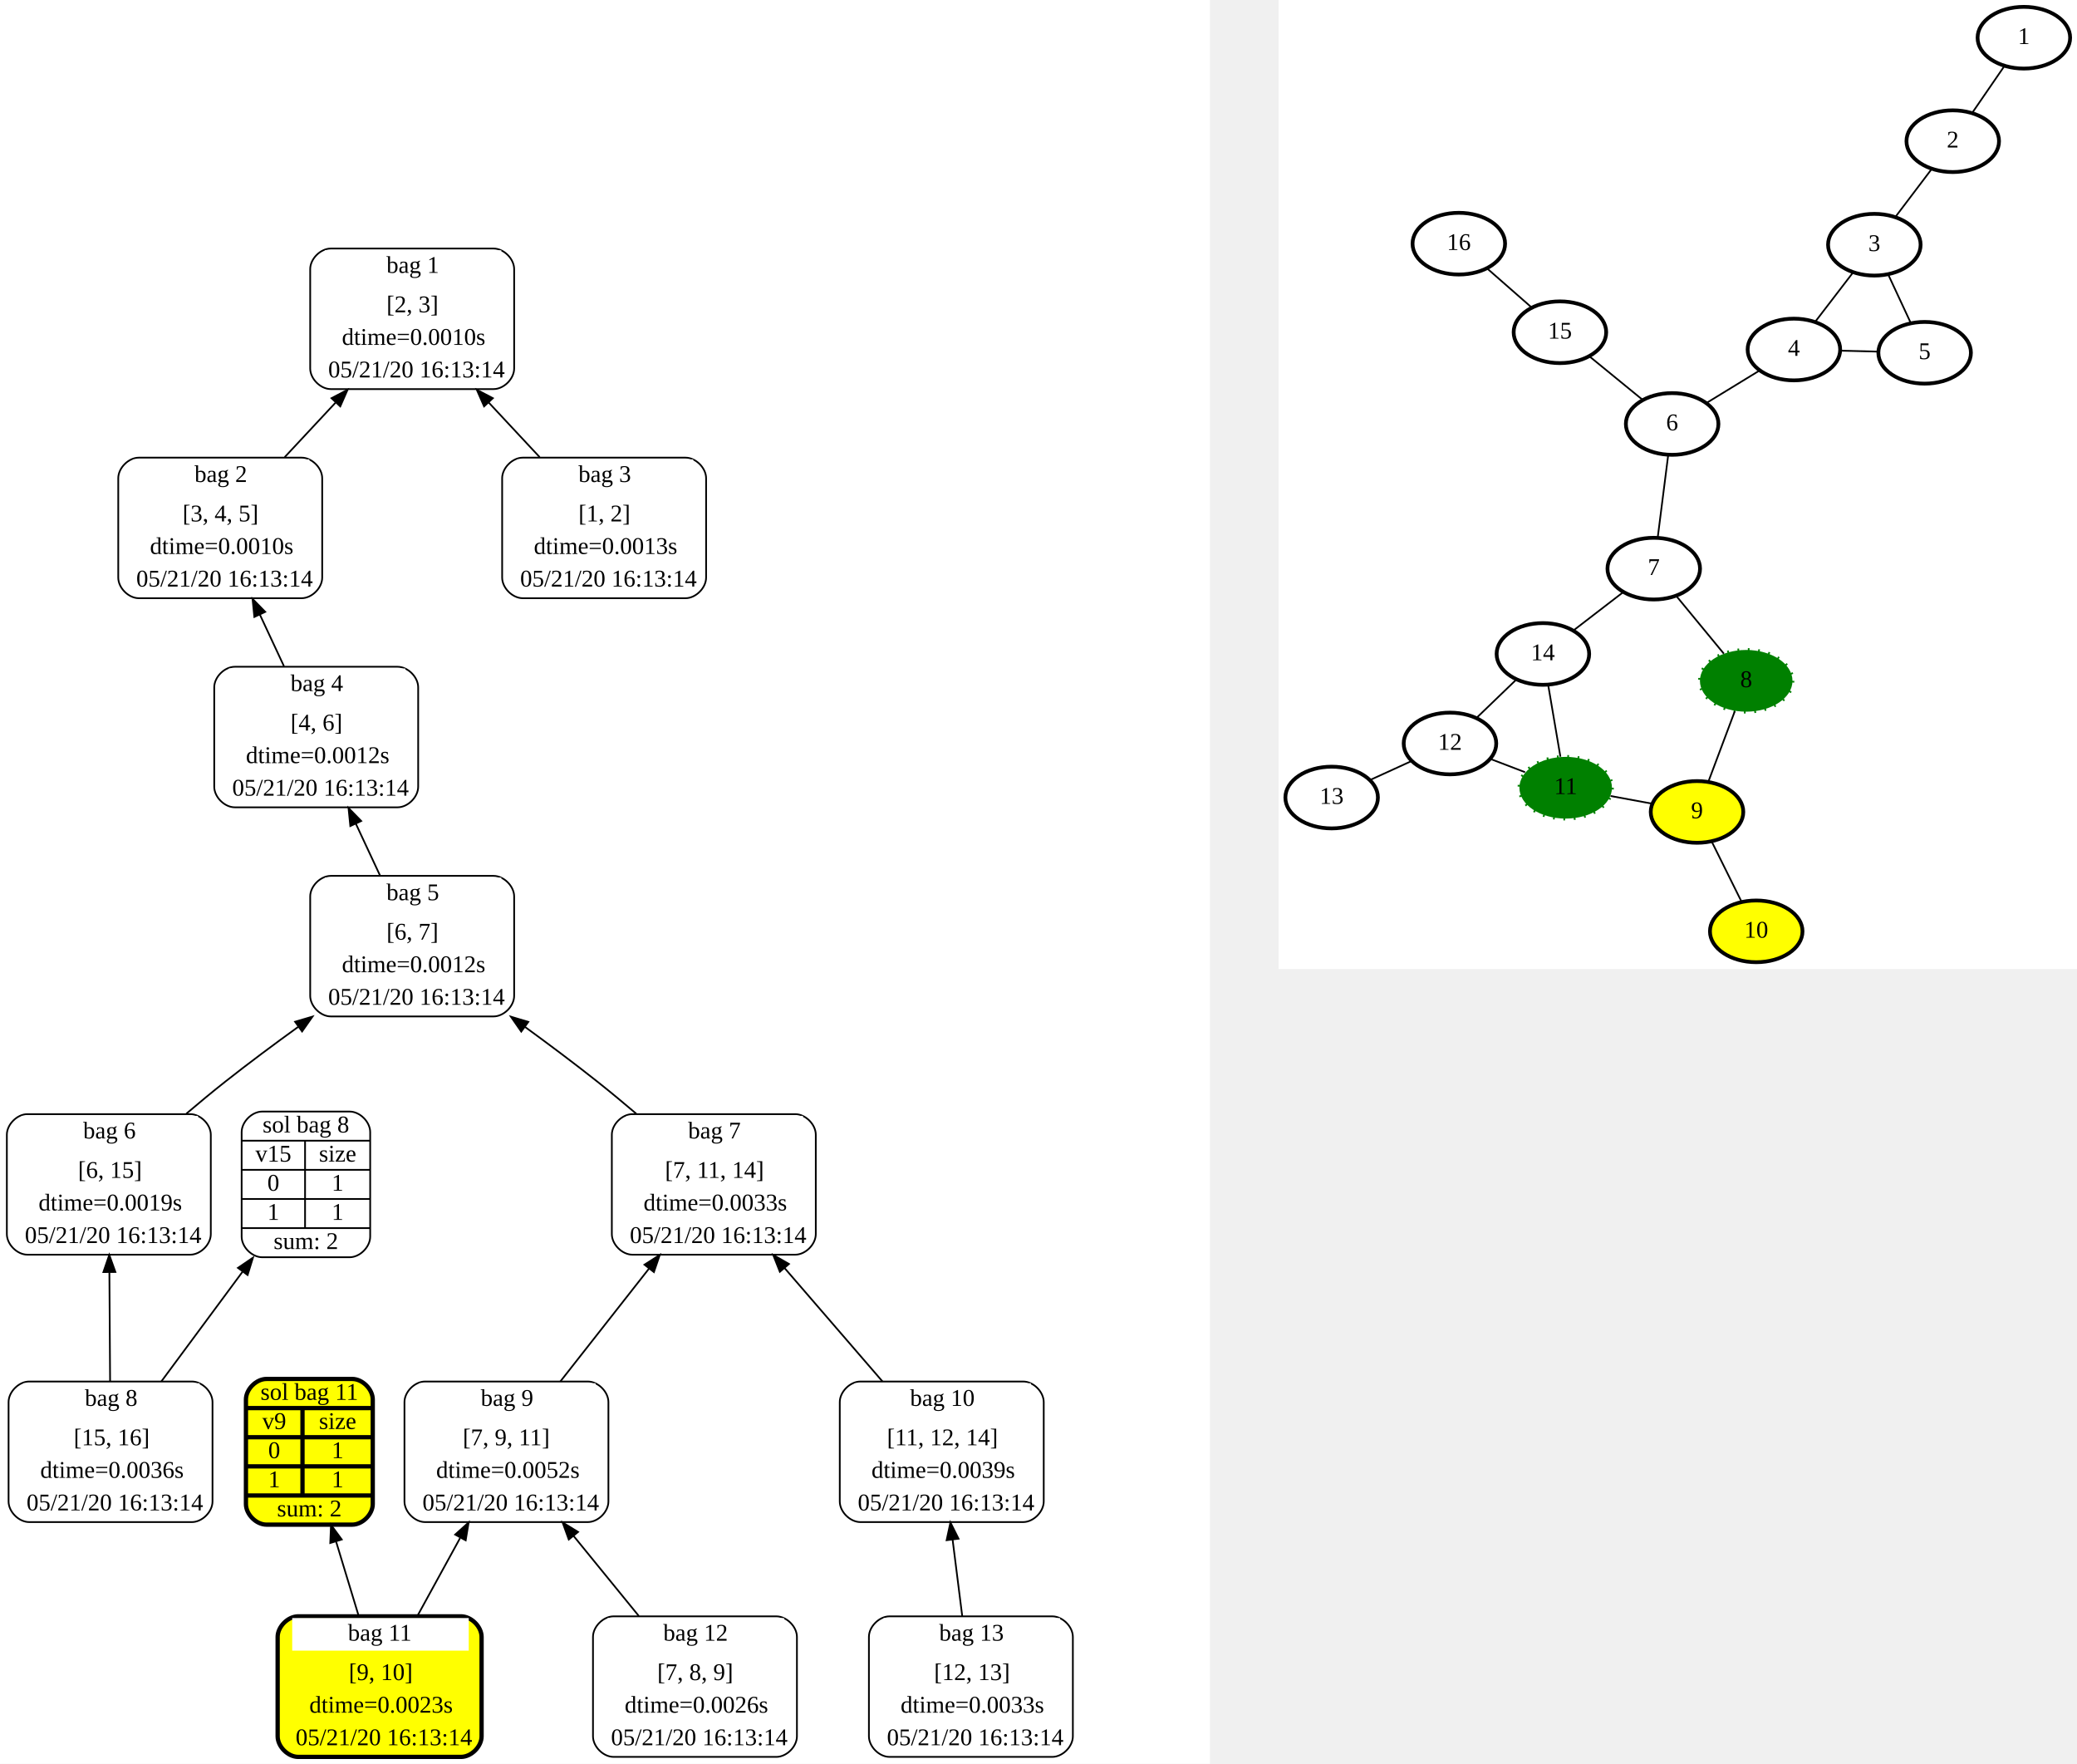
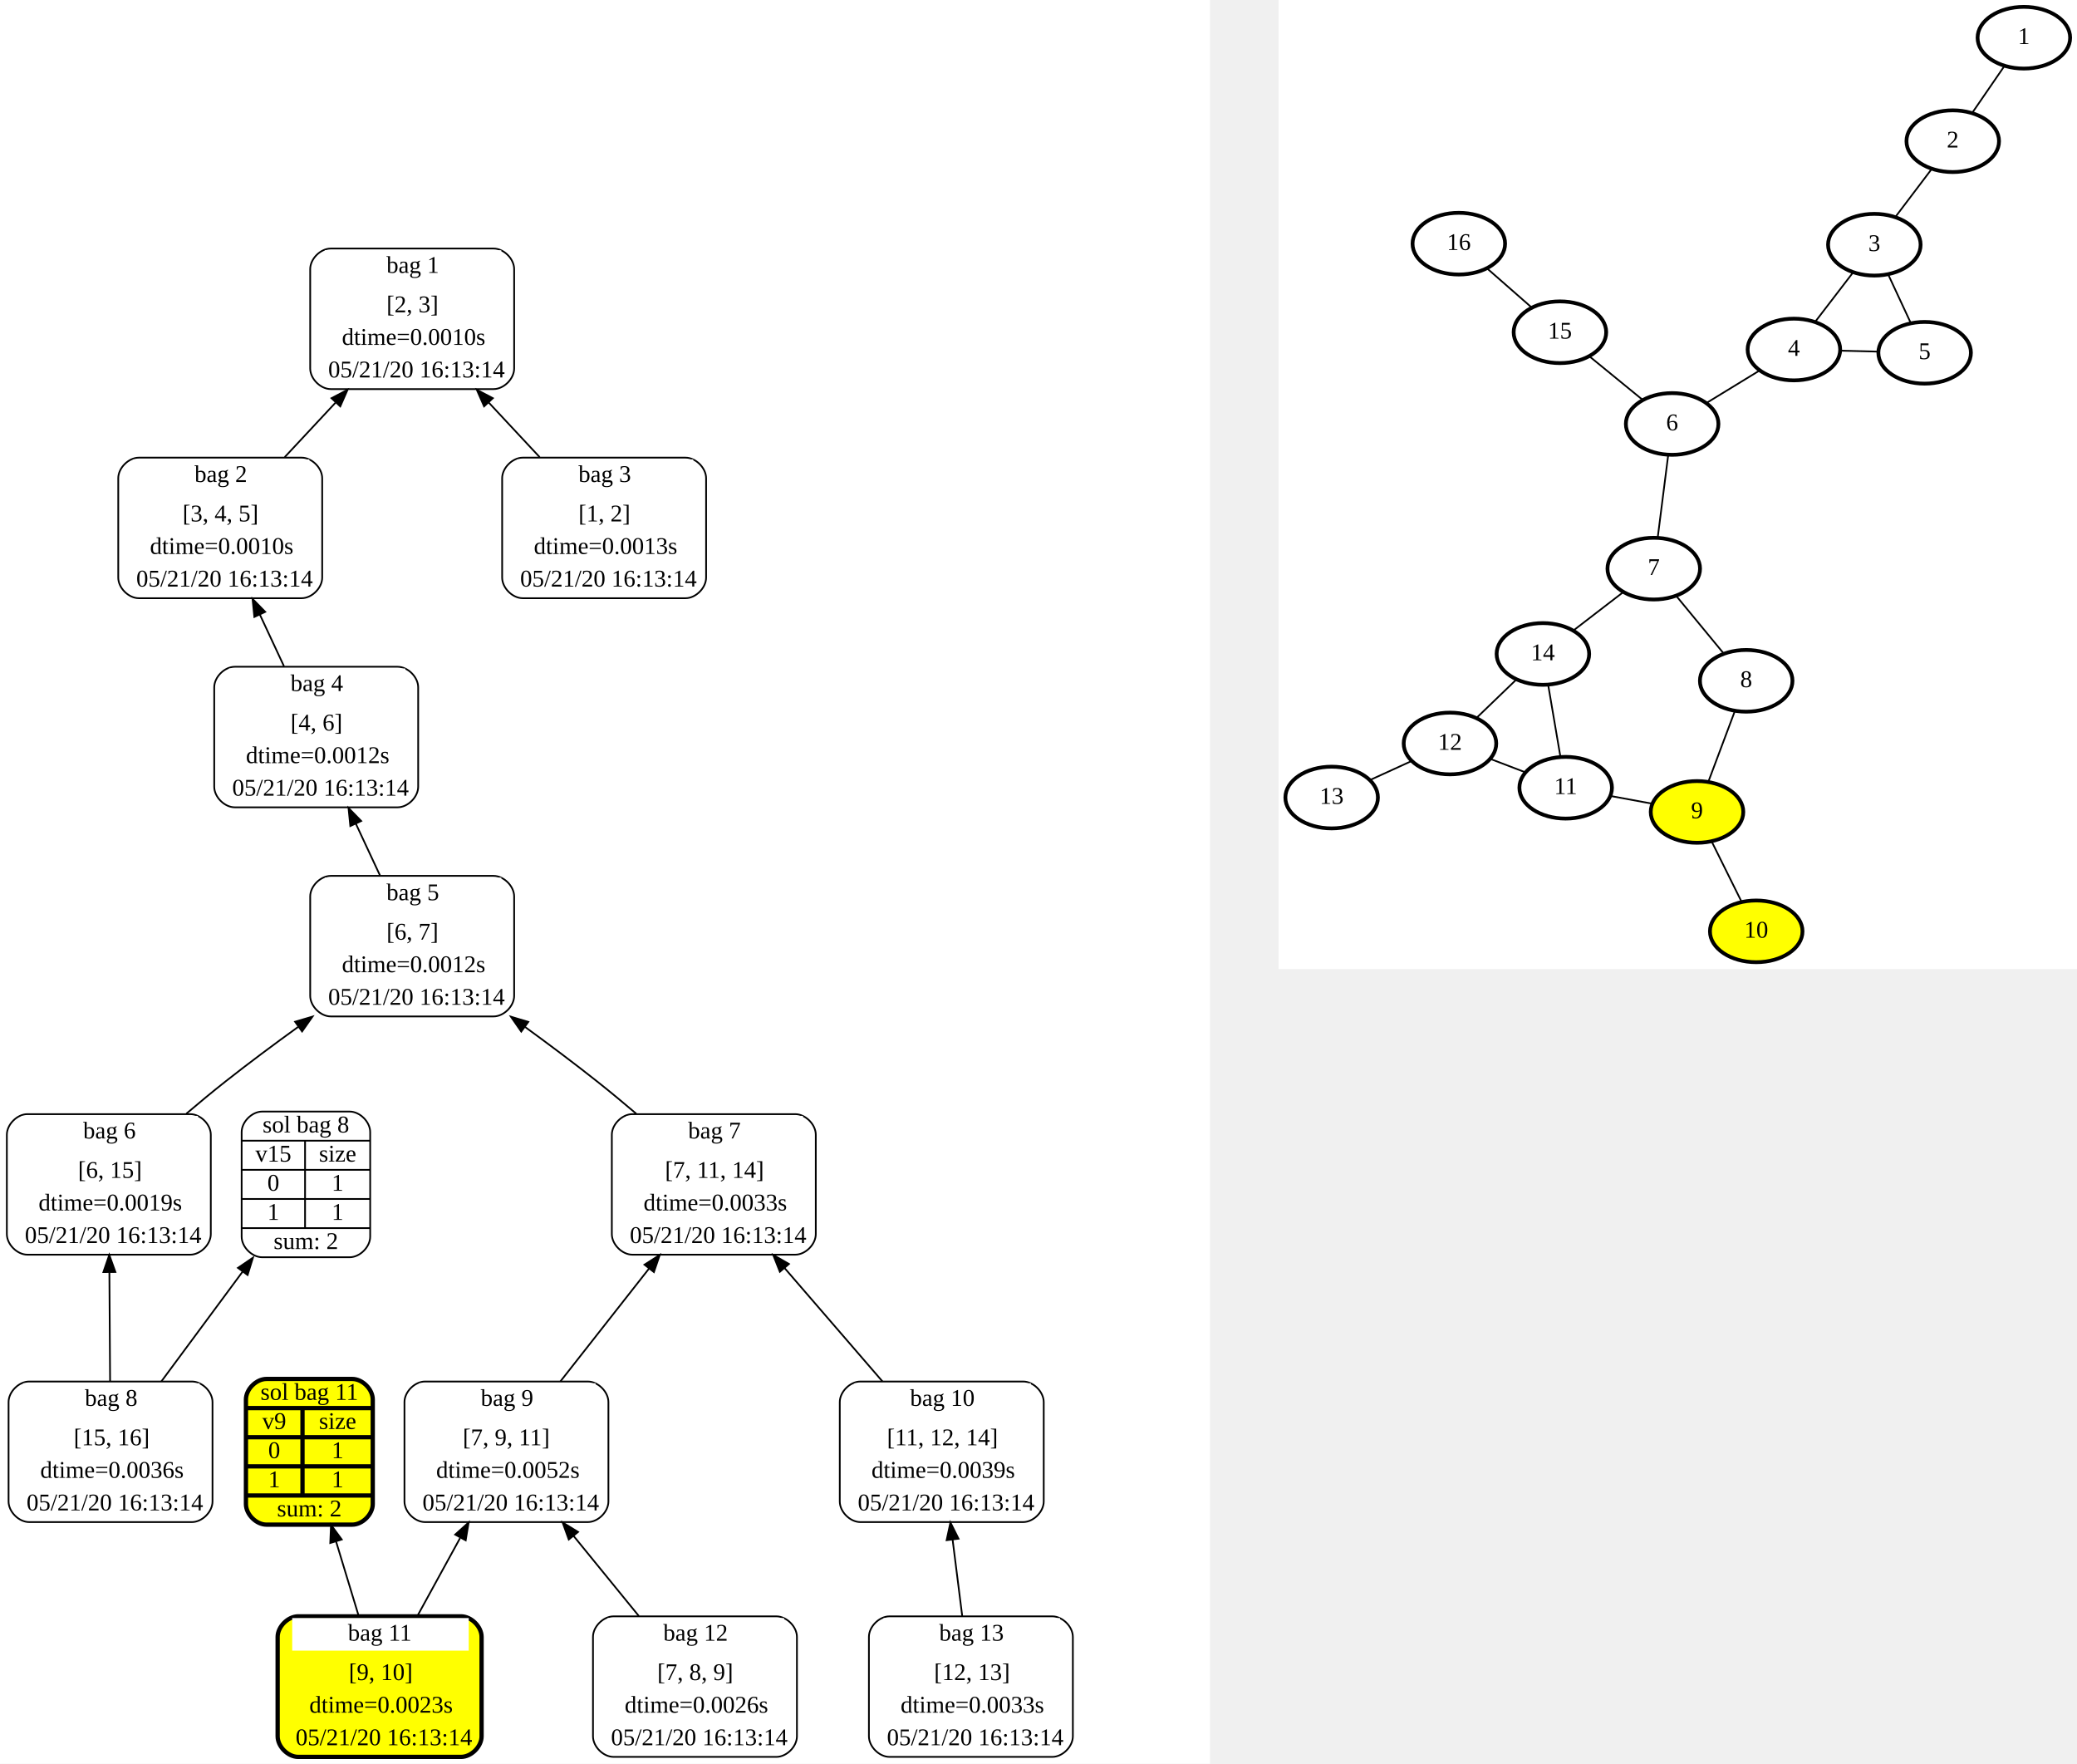
<svg xmlns="http://www.w3.org/2000/svg" viewBox="0.00 0.00 1211.9 1029.0" preserveAspectRatio="xMinYMin">
  <g id="graph0" class="graph" transform="scale(1 1) rotate(0) translate(4 1025)">
    <polygon fill="white" stroke="transparent" points="-4,4 -4,-1025 702,-1025 702,4 -4,4" />
    <g id="node1" class="node">
      <path fill="white" stroke="black" d="M284,-880C284,-880 189,-880 189,-880 183,-880 177,-874 177,-868 177,-868 177,-810 177,-810 177,-804 183,-798 189,-798 189,-798 284,-798 284,-798 290,-798 296,-804 296,-810 296,-810 296,-868 296,-868 296,-874 290,-880 284,-880" />
      <polygon fill="white" stroke="transparent" points="185.5,-860 185.5,-879 288.5,-879 288.5,-860 185.5,-860" />
      <text text-anchor="start" x="221.5" y="-865.8" font-family="Times New Roman,serif" font-size="14.00">bag 1</text>
      <text text-anchor="start" x="221.5" y="-842.8" font-family="Times New Roman,serif" font-size="14.00">[2, 3]</text>
      <text text-anchor="start" x="195.5" y="-823.8" font-family="Times New Roman,serif" font-size="14.00">dtime=0.0010s</text>
      <text text-anchor="start" x="187.5" y="-804.8" font-family="Times New Roman,serif" font-size="14.00">05/21/20 16:13:14</text>
    </g>
    <g id="node2" class="node">
      <path fill="white" stroke="black" d="M172,-758C172,-758 77,-758 77,-758 71,-758 65,-752 65,-746 65,-746 65,-688 65,-688 65,-682 71,-676 77,-676 77,-676 172,-676 172,-676 178,-676 184,-682 184,-688 184,-688 184,-746 184,-746 184,-752 178,-758 172,-758" />
      <polygon fill="white" stroke="transparent" points="73.5,-738 73.5,-757 176.5,-757 176.5,-738 73.5,-738" />
      <text text-anchor="start" x="109.5" y="-743.8" font-family="Times New Roman,serif" font-size="14.00">bag 2</text>
      <text text-anchor="start" x="102.5" y="-720.8" font-family="Times New Roman,serif" font-size="14.00">[3, 4, 5]</text>
      <text text-anchor="start" x="83.5" y="-701.8" font-family="Times New Roman,serif" font-size="14.00">dtime=0.0010s</text>
      <text text-anchor="start" x="75.5" y="-682.8" font-family="Times New Roman,serif" font-size="14.00">05/21/20 16:13:14</text>
    </g>
    <g id="edge1" class="edge">
      <path fill="none" stroke="black" d="M162.11,-758.29C171.62,-768.48 181.93,-779.53 191.75,-790.06" />
      <polygon fill="black" stroke="black" points="189.42,-792.69 198.8,-797.61 194.54,-787.91 189.42,-792.69" />
    </g>
    <g id="node3" class="node">
      <path fill="white" stroke="black" d="M396,-758C396,-758 301,-758 301,-758 295,-758 289,-752 289,-746 289,-746 289,-688 289,-688 289,-682 295,-676 301,-676 301,-676 396,-676 396,-676 402,-676 408,-682 408,-688 408,-688 408,-746 408,-746 408,-752 402,-758 396,-758" />
      <polygon fill="white" stroke="transparent" points="297.5,-738 297.5,-757 400.5,-757 400.5,-738 297.5,-738" />
      <text text-anchor="start" x="333.5" y="-743.8" font-family="Times New Roman,serif" font-size="14.00">bag 3</text>
      <text text-anchor="start" x="333.5" y="-720.8" font-family="Times New Roman,serif" font-size="14.00">[1, 2]</text>
      <text text-anchor="start" x="307.5" y="-701.8" font-family="Times New Roman,serif" font-size="14.00">dtime=0.0013s</text>
      <text text-anchor="start" x="299.5" y="-682.8" font-family="Times New Roman,serif" font-size="14.00">05/21/20 16:13:14</text>
    </g>
    <g id="edge2" class="edge">
      <path fill="none" stroke="black" d="M310.89,-758.29C301.38,-768.48 291.07,-779.53 281.25,-790.06" />
      <polygon fill="black" stroke="black" points="278.46,-787.91 274.2,-797.61 283.58,-792.69 278.46,-787.91" />
    </g>
    <g id="node4" class="node">
      <path fill="white" stroke="black" d="M228,-636C228,-636 133,-636 133,-636 127,-636 121,-630 121,-624 121,-624 121,-566 121,-566 121,-560 127,-554 133,-554 133,-554 228,-554 228,-554 234,-554 240,-560 240,-566 240,-566 240,-624 240,-624 240,-630 234,-636 228,-636" />
      <polygon fill="white" stroke="transparent" points="129.5,-616 129.5,-635 232.5,-635 232.5,-616 129.5,-616" />
      <text text-anchor="start" x="165.5" y="-621.8" font-family="Times New Roman,serif" font-size="14.00">bag 4</text>
      <text text-anchor="start" x="165.5" y="-598.8" font-family="Times New Roman,serif" font-size="14.00">[4, 6]</text>
      <text text-anchor="start" x="139.5" y="-579.8" font-family="Times New Roman,serif" font-size="14.00">dtime=0.0012s</text>
      <text text-anchor="start" x="131.5" y="-560.8" font-family="Times New Roman,serif" font-size="14.00">05/21/20 16:13:14</text>
    </g>
    <g id="edge3" class="edge">
      <path fill="none" stroke="black" d="M161.7,-636.29C157.17,-645.99 152.29,-656.46 147.59,-666.52" />
      <polygon fill="black" stroke="black" points="144.41,-665.07 143.35,-675.61 150.75,-668.03 144.41,-665.07" />
    </g>
    <g id="node5" class="node">
      <path fill="white" stroke="black" d="M284,-514C284,-514 189,-514 189,-514 183,-514 177,-508 177,-502 177,-502 177,-444 177,-444 177,-438 183,-432 189,-432 189,-432 284,-432 284,-432 290,-432 296,-438 296,-444 296,-444 296,-502 296,-502 296,-508 290,-514 284,-514" />
      <polygon fill="white" stroke="transparent" points="185.5,-494 185.5,-513 288.5,-513 288.5,-494 185.5,-494" />
      <text text-anchor="start" x="221.5" y="-499.8" font-family="Times New Roman,serif" font-size="14.00">bag 5</text>
      <text text-anchor="start" x="221.5" y="-476.8" font-family="Times New Roman,serif" font-size="14.00">[6, 7]</text>
      <text text-anchor="start" x="195.5" y="-457.8" font-family="Times New Roman,serif" font-size="14.00">dtime=0.0012s</text>
      <text text-anchor="start" x="187.5" y="-438.8" font-family="Times New Roman,serif" font-size="14.00">05/21/20 16:13:14</text>
    </g>
    <g id="edge4" class="edge">
      <path fill="none" stroke="black" d="M217.7,-514.29C213.17,-523.99 208.29,-534.46 203.59,-544.52" />
      <polygon fill="black" stroke="black" points="200.41,-543.07 199.35,-553.61 206.75,-546.03 200.41,-543.07" />
    </g>
    <g id="node6" class="node">
      <path fill="white" stroke="black" d="M107,-375C107,-375 12,-375 12,-375 6,-375 0,-369 0,-363 0,-363 0,-305 0,-305 0,-299 6,-293 12,-293 12,-293 107,-293 107,-293 113,-293 119,-299 119,-305 119,-305 119,-363 119,-363 119,-369 113,-375 107,-375" />
      <polygon fill="white" stroke="transparent" points="8.5,-355 8.5,-374 111.5,-374 111.5,-355 8.5,-355" />
      <text text-anchor="start" x="44.5" y="-360.8" font-family="Times New Roman,serif" font-size="14.00">bag 6</text>
      <text text-anchor="start" x="41.5" y="-337.8" font-family="Times New Roman,serif" font-size="14.00">[6, 15]</text>
      <text text-anchor="start" x="18.5" y="-318.8" font-family="Times New Roman,serif" font-size="14.00">dtime=0.0019s</text>
      <text text-anchor="start" x="10.5" y="-299.8" font-family="Times New Roman,serif" font-size="14.00">05/21/20 16:13:14</text>
    </g>
    <g id="edge5" class="edge">
      <path fill="none" stroke="black" d="M104.73,-375.27C112.24,-381.65 120.01,-388.1 127.5,-394 141.02,-404.66 155.82,-415.68 170.05,-425.95" />
      <polygon fill="black" stroke="black" points="168.17,-428.91 178.34,-431.9 172.26,-423.23 168.17,-428.91" />
    </g>
    <g id="node7" class="node">
      <path fill="white" stroke="black" d="M460,-375C460,-375 365,-375 365,-375 359,-375 353,-369 353,-363 353,-363 353,-305 353,-305 353,-299 359,-293 365,-293 365,-293 460,-293 460,-293 466,-293 472,-299 472,-305 472,-305 472,-363 472,-363 472,-369 466,-375 460,-375" />
      <polygon fill="white" stroke="transparent" points="361.5,-355 361.5,-374 464.5,-374 464.5,-355 361.5,-355" />
      <text text-anchor="start" x="397.5" y="-360.8" font-family="Times New Roman,serif" font-size="14.00">bag 7</text>
      <text text-anchor="start" x="384" y="-337.8" font-family="Times New Roman,serif" font-size="14.00">[7, 11, 14]</text>
      <text text-anchor="start" x="371.5" y="-318.8" font-family="Times New Roman,serif" font-size="14.00">dtime=0.0033s</text>
      <text text-anchor="start" x="363.5" y="-299.8" font-family="Times New Roman,serif" font-size="14.00">05/21/20 16:13:14</text>
    </g>
    <g id="edge6" class="edge">
      <path fill="none" stroke="black" d="M367.25,-375.24C359.75,-381.63 351.97,-388.08 344.5,-394 331.09,-404.63 316.41,-415.63 302.32,-425.89" />
      <polygon fill="black" stroke="black" points="300.14,-423.15 294.1,-431.85 304.25,-428.81 300.14,-423.15" />
    </g>
    <g id="node8" class="node">
      <path fill="white" stroke="black" d="M108,-219C108,-219 13,-219 13,-219 7,-219 1,-213 1,-207 1,-207 1,-149 1,-149 1,-143 7,-137 13,-137 13,-137 108,-137 108,-137 114,-137 120,-143 120,-149 120,-149 120,-207 120,-207 120,-213 114,-219 108,-219" />
      <polygon fill="white" stroke="transparent" points="9.5,-199 9.5,-218 112.5,-218 112.5,-199 9.5,-199" />
      <text text-anchor="start" x="45.5" y="-204.8" font-family="Times New Roman,serif" font-size="14.00">bag 8</text>
      <text text-anchor="start" x="39" y="-181.8" font-family="Times New Roman,serif" font-size="14.00">[15, 16]</text>
      <text text-anchor="start" x="19.5" y="-162.8" font-family="Times New Roman,serif" font-size="14.00">dtime=0.0036s</text>
      <text text-anchor="start" x="11.5" y="-143.8" font-family="Times New Roman,serif" font-size="14.00">05/21/20 16:13:14</text>
    </g>
    <g id="edge7" class="edge">
      <path fill="none" stroke="black" d="M60.24,-219.06C60.11,-238.5 59.96,-262.06 59.83,-282.7" />
      <polygon fill="black" stroke="black" points="56.33,-282.85 59.76,-292.87 63.33,-282.9 56.33,-282.85" />
    </g>
    <g id="node14" class="node">
      <path fill="white" stroke="black" d="M149,-291.5C149,-291.5 200,-291.5 200,-291.5 206,-291.5 212,-297.5 212,-303.5 212,-303.5 212,-364.5 212,-364.5 212,-370.5 206,-376.5 200,-376.5 200,-376.5 149,-376.5 149,-376.5 143,-376.5 137,-370.5 137,-364.5 137,-364.5 137,-303.5 137,-303.5 137,-297.5 143,-291.5 149,-291.5" />
      <text text-anchor="middle" x="174.5" y="-364.3" font-family="Times New Roman,serif" font-size="14.00">sol bag 8</text>
      <text text-anchor="middle" x="155.5" y="-347.3" font-family="Times New Roman,serif" font-size="14.00">v15</text>
      <text text-anchor="middle" x="155.5" y="-330.3" font-family="Times New Roman,serif" font-size="14.00">0</text>
      <text text-anchor="middle" x="155.5" y="-313.3" font-family="Times New Roman,serif" font-size="14.00">1</text>
      <text text-anchor="middle" x="193" y="-347.3" font-family="Times New Roman,serif" font-size="14.00">size</text>
      <text text-anchor="middle" x="193" y="-330.3" font-family="Times New Roman,serif" font-size="14.00">1</text>
      <text text-anchor="middle" x="193" y="-313.3" font-family="Times New Roman,serif" font-size="14.00">1</text>
      <text text-anchor="middle" x="174.5" y="-296.3" font-family="Times New Roman,serif" font-size="14.00">sum: 2</text>
      <polyline fill="none" stroke="black" points="137,-359.5 212,-359.5 " />
      <polyline fill="none" stroke="black" points="137,-342.5 174,-342.5 " />
      <polyline fill="none" stroke="black" points="137,-325.5 174,-325.5 " />
      <polyline fill="none" stroke="black" points="174,-308.5 174,-359.5 " />
      <polyline fill="none" stroke="black" points="174,-342.5 212,-342.5 " />
      <polyline fill="none" stroke="black" points="174,-325.5 212,-325.5 " />
      <polyline fill="none" stroke="black" points="137,-308.5 212,-308.5 " />
    </g>
    <g id="edge13" class="edge">
      <path fill="none" stroke="black" d="M90.15,-219.06C104.66,-238.65 122.25,-262.42 137.61,-283.17" />
      <polygon fill="black" stroke="black" points="134.84,-285.3 143.6,-291.26 140.46,-281.14 134.84,-285.3" />
    </g>
    <g id="node9" class="node">
      <path fill="white" stroke="black" d="M339,-219C339,-219 244,-219 244,-219 238,-219 232,-213 232,-207 232,-207 232,-149 232,-149 232,-143 238,-137 244,-137 244,-137 339,-137 339,-137 345,-137 351,-143 351,-149 351,-149 351,-207 351,-207 351,-213 345,-219 339,-219" />
      <polygon fill="white" stroke="transparent" points="240.5,-199 240.5,-218 343.5,-218 343.5,-199 240.5,-199" />
      <text text-anchor="start" x="276.5" y="-204.8" font-family="Times New Roman,serif" font-size="14.00">bag 9</text>
      <text text-anchor="start" x="266" y="-181.8" font-family="Times New Roman,serif" font-size="14.00">[7, 9, 11]</text>
      <text text-anchor="start" x="250.5" y="-162.8" font-family="Times New Roman,serif" font-size="14.00">dtime=0.0052s</text>
      <text text-anchor="start" x="242.5" y="-143.8" font-family="Times New Roman,serif" font-size="14.00">05/21/20 16:13:14</text>
    </g>
    <g id="edge8" class="edge">
      <path fill="none" stroke="black" d="M322.98,-219.06C338.81,-239.21 358.12,-263.79 374.74,-284.95" />
      <polygon fill="black" stroke="black" points="372.04,-287.17 380.97,-292.87 377.55,-282.85 372.04,-287.17" />
    </g>
    <g id="node10" class="node">
      <path fill="white" stroke="black" d="M593,-219C593,-219 498,-219 498,-219 492,-219 486,-213 486,-207 486,-207 486,-149 486,-149 486,-143 492,-137 498,-137 498,-137 593,-137 593,-137 599,-137 605,-143 605,-149 605,-149 605,-207 605,-207 605,-213 599,-219 593,-219" />
      <polygon fill="white" stroke="transparent" points="494.5,-199 494.5,-218 597.5,-218 597.5,-199 494.5,-199" />
      <text text-anchor="start" x="527" y="-204.8" font-family="Times New Roman,serif" font-size="14.00">bag 10</text>
      <text text-anchor="start" x="513.5" y="-181.8" font-family="Times New Roman,serif" font-size="14.00">[11, 12, 14]</text>
      <text text-anchor="start" x="504.5" y="-162.8" font-family="Times New Roman,serif" font-size="14.00">dtime=0.0039s</text>
      <text text-anchor="start" x="496.5" y="-143.8" font-family="Times New Roman,serif" font-size="14.00">05/21/20 16:13:14</text>
    </g>
    <g id="edge9" class="edge">
      <path fill="none" stroke="black" d="M510.9,-219.06C493.42,-239.3 472.09,-264 453.76,-285.23" />
      <polygon fill="black" stroke="black" points="451.04,-283.02 447.15,-292.87 456.34,-287.59 451.04,-283.02" />
    </g>
    <g id="node11" class="node">
      <path fill="yellow" stroke="black" stroke-width="2.5" d="M265,-82C265,-82 170,-82 170,-82 164,-82 158,-76 158,-70 158,-70 158,-12 158,-12 158,-6 164,0 170,0 170,0 265,0 265,0 271,0 277,-6 277,-12 277,-12 277,-70 277,-70 277,-76 271,-82 265,-82" />
      <polygon fill="white" stroke="transparent" points="166.5,-62 166.5,-81 269.5,-81 269.5,-62 166.5,-62" />
      <text text-anchor="start" x="199" y="-67.8" font-family="Times New Roman,serif" font-size="14.00">bag 11</text>
      <text text-anchor="start" x="199.5" y="-44.8" font-family="Times New Roman,serif" font-size="14.00">[9, 10]</text>
      <text text-anchor="start" x="176.5" y="-25.8" font-family="Times New Roman,serif" font-size="14.00">dtime=0.0023s</text>
      <text text-anchor="start" x="168.5" y="-6.8" font-family="Times New Roman,serif" font-size="14.00">05/21/20 16:13:14</text>
    </g>
    <g id="edge10" class="edge">
      <path fill="none" stroke="black" d="M239.5,-82.14C247.33,-96.43 256.25,-112.69 264.45,-127.66" />
      <polygon fill="black" stroke="black" points="261.58,-129.7 269.45,-136.78 267.72,-126.33 261.58,-129.7" />
    </g>
    <g id="node15" class="node">
      <path fill="yellow" stroke="black" stroke-width="2.5" d="M151.5,-135.5C151.5,-135.5 201.5,-135.5 201.5,-135.5 207.5,-135.5 213.5,-141.5 213.5,-147.5 213.5,-147.5 213.5,-208.5 213.5,-208.5 213.5,-214.5 207.5,-220.5 201.5,-220.5 201.5,-220.5 151.5,-220.5 151.5,-220.5 145.5,-220.5 139.5,-214.5 139.5,-208.5 139.5,-208.5 139.5,-147.5 139.5,-147.5 139.5,-141.5 145.5,-135.5 151.5,-135.5" />
      <text text-anchor="middle" x="176.5" y="-208.3" font-family="Times New Roman,serif" font-size="14.00">sol bag 11</text>
      <text text-anchor="middle" x="156" y="-191.3" font-family="Times New Roman,serif" font-size="14.00">v9</text>
      <text text-anchor="middle" x="156" y="-174.3" font-family="Times New Roman,serif" font-size="14.00">0</text>
      <text text-anchor="middle" x="156" y="-157.3" font-family="Times New Roman,serif" font-size="14.00">1</text>
      <text text-anchor="middle" x="193" y="-191.3" font-family="Times New Roman,serif" font-size="14.00">size</text>
      <text text-anchor="middle" x="193" y="-174.3" font-family="Times New Roman,serif" font-size="14.00">1</text>
      <text text-anchor="middle" x="193" y="-157.3" font-family="Times New Roman,serif" font-size="14.00">1</text>
      <text text-anchor="middle" x="176.5" y="-140.3" font-family="Times New Roman,serif" font-size="14.00">sum: 2</text>
      <polyline fill="none" stroke="black" stroke-width="2.5" points="139.5,-203.5 213.5,-203.5 " />
      <polyline fill="none" stroke="black" stroke-width="2.5" points="139.5,-186.5 172.5,-186.5 " />
      <polyline fill="none" stroke="black" stroke-width="2.5" points="139.5,-169.5 172.5,-169.5 " />
      <polyline fill="none" stroke="black" stroke-width="2.5" points="172.5,-152.5 172.5,-203.5 " />
      <polyline fill="none" stroke="black" stroke-width="2.5" points="172.5,-186.5 213.5,-186.5 " />
      <polyline fill="none" stroke="black" stroke-width="2.5" points="172.5,-169.5 213.5,-169.5 " />
      <polyline fill="none" stroke="black" stroke-width="2.5" points="139.5,-152.5 213.5,-152.5 " />
    </g>
    <g id="edge14" class="edge">
      <path fill="none" stroke="black" d="M205.31,-82.14C201.17,-95.78 196.48,-111.21 192.11,-125.61" />
      <polygon fill="black" stroke="black" points="188.7,-124.79 189.14,-135.38 195.4,-126.83 188.7,-124.79" />
    </g>
    <g id="node12" class="node">
      <path fill="white" stroke="black" d="M449,-82C449,-82 354,-82 354,-82 348,-82 342,-76 342,-70 342,-70 342,-12 342,-12 342,-6 348,0 354,0 354,0 449,0 449,0 455,0 461,-6 461,-12 461,-12 461,-70 461,-70 461,-76 455,-82 449,-82" />
      <polygon fill="white" stroke="transparent" points="350.5,-62 350.5,-81 453.5,-81 453.5,-62 350.5,-62" />
      <text text-anchor="start" x="383" y="-67.8" font-family="Times New Roman,serif" font-size="14.00">bag 12</text>
      <text text-anchor="start" x="379.5" y="-44.8" font-family="Times New Roman,serif" font-size="14.00">[7, 8, 9]</text>
      <text text-anchor="start" x="360.5" y="-25.8" font-family="Times New Roman,serif" font-size="14.00">dtime=0.0026s</text>
      <text text-anchor="start" x="352.5" y="-6.8" font-family="Times New Roman,serif" font-size="14.00">05/21/20 16:13:14</text>
    </g>
    <g id="edge11" class="edge">
      <path fill="none" stroke="black" d="M368.79,-82.14C356.82,-96.83 343.15,-113.61 330.67,-128.92" />
      <polygon fill="black" stroke="black" points="327.87,-126.82 324.27,-136.78 333.3,-131.24 327.87,-126.82" />
    </g>
    <g id="node13" class="node">
      <path fill="white" stroke="black" d="M610,-82C610,-82 515,-82 515,-82 509,-82 503,-76 503,-70 503,-70 503,-12 503,-12 503,-6 509,0 515,0 515,0 610,0 610,0 616,0 622,-6 622,-12 622,-12 622,-70 622,-70 622,-76 616,-82 610,-82" />
      <polygon fill="white" stroke="transparent" points="511.5,-62 511.5,-81 614.5,-81 614.5,-62 511.5,-62" />
      <text text-anchor="start" x="544" y="-67.8" font-family="Times New Roman,serif" font-size="14.00">bag 13</text>
      <text text-anchor="start" x="541" y="-44.8" font-family="Times New Roman,serif" font-size="14.00">[12, 13]</text>
      <text text-anchor="start" x="521.5" y="-25.8" font-family="Times New Roman,serif" font-size="14.00">dtime=0.0033s</text>
      <text text-anchor="start" x="513.5" y="-6.8" font-family="Times New Roman,serif" font-size="14.00">05/21/20 16:13:14</text>
    </g>
    <g id="edge12" class="edge">
      <path fill="none" stroke="black" d="M557.45,-82.14C555.68,-96.16 553.68,-112.07 551.82,-126.81" />
      <polygon fill="black" stroke="black" points="548.34,-126.42 550.56,-136.78 555.29,-127.3 548.34,-126.42" />
    </g>
  </g>
  <g id="graph0" class="graph" transform="scale(1 1) rotate(0) translate(238.772 295.4) translate(746 0)">
    <polygon fill="white" stroke="none" points="-238.772,269.962 -238.772,-295.4 227.123,-295.4 227.123,269.962 -238.772,269.962" />
    <g id="node1" class="node">
      <ellipse fill="none" stroke="black" stroke-width="2.2" cx="-9.097" cy="-48.053" rx="27" ry="18" />
      <text text-anchor="middle" x="-9.097" y="-44.353" font-family="Times New Roman,serif" font-size="14.00">6</text>
    </g>
    <g id="node2" class="node">
      <ellipse fill="none" stroke="black" stroke-width="2.2" cx="-74.578" cy="-101.562" rx="27" ry="18" />
      <text text-anchor="middle" x="-74.578" y="-97.862" font-family="Times New Roman,serif" font-size="14.00">15</text>
    </g>
    <g id="edge1" class="edge">
      <path fill="none" stroke="black" d="M-26.302,-62.112C-35.85,-69.915 -47.695,-79.594 -57.261,-87.411" />
    </g>
    <g id="node6" class="node">
      <ellipse fill="none" stroke="black" stroke-width="2.2" cx="-19.825" cy="36.352" rx="27" ry="18" />
      <text text-anchor="middle" x="-19.825" y="40.052" font-family="Times New Roman,serif" font-size="14.00">7</text>
    </g>
    <g id="edge14" class="edge">
      <path fill="none" stroke="black" d="M-11.425,-29.738C-13.237,-15.484 -15.737,4.192 -17.538,18.363" />
    </g>
    <g id="node16" class="node">
      <ellipse fill="none" stroke="black" stroke-width="2.2" cx="-133.568" cy="-153.241" rx="27" ry="18" />
      <text text-anchor="middle" x="-133.568" y="-149.541" font-family="Times New Roman,serif" font-size="14.00">16</text>
    </g>
    <g id="edge15" class="edge">
      <path fill="none" stroke="black" d="M-91.01,-115.958C-99.055,-123.006 -108.726,-131.478 -116.814,-138.564" />
    </g>
    <g id="node3" class="node">
      <ellipse fill="none" stroke="black" stroke-width="2.2" cx="108.878" cy="-152.627" rx="27" ry="18" />
      <text text-anchor="middle" x="108.878" y="-148.927" font-family="Times New Roman,serif" font-size="14.00">3</text>
    </g>
    <g id="node4" class="node">
      <ellipse fill="none" stroke="black" stroke-width="2.2" cx="61.948" cy="-91.486" rx="27" ry="18" />
      <text text-anchor="middle" x="61.948" y="-87.786" font-family="Times New Roman,serif" font-size="14.00">4</text>
    </g>
    <g id="edge2" class="edge">
      <path fill="none" stroke="black" d="M96.548,-136.563C89.704,-127.647 81.215,-116.588 74.359,-107.655" />
    </g>
    <g id="node15" class="node">
      <ellipse fill="none" stroke="black" stroke-width="2.2" cx="154.632" cy="-213.024" rx="27" ry="18" />
      <text text-anchor="middle" x="154.632" y="-209.324" font-family="Times New Roman,serif" font-size="14.00">2</text>
    </g>
    <g id="edge16" class="edge">
      <path fill="none" stroke="black" d="M121.139,-168.812C127.704,-177.478 135.767,-188.122 142.337,-196.794" />
    </g>
    <g id="edge5" class="edge">
      <path fill="none" stroke="black" d="M41.779,-79.156C32.098,-73.237 20.532,-66.167 10.876,-60.263" />
    </g>
    <g id="node5" class="node">
      <ellipse fill="none" stroke="black" stroke-width="2.2" cx="-84.512" cy="86.129" rx="27" ry="18" />
      <text text-anchor="middle" x="-84.512" y="89.829" font-family="Times New Roman,serif" font-size="14.00">14</text>
    </g>
    <g id="edge3" class="edge">
      <path fill="none" stroke="black" d="M-66.493,72.263C-57.521,65.359 -46.706,57.037 -37.747,50.143" />
    </g>
    <g id="node8" class="node">
      <ellipse fill="none" stroke="black" stroke-width="2.2" cx="-138.734" cy="138.363" rx="27" ry="18" />
      <text text-anchor="middle" x="-138.734" y="142.063" font-family="Times New Roman,serif" font-size="14.00">12</text>
    </g>
    <g id="edge12" class="edge">
      <path fill="none" stroke="black" d="M-99.905,100.957C-107.169,107.955 -115.822,116.291 -123.115,123.316" />
    </g>
    <g id="node7" class="node">
      <ellipse fill="none" stroke="black" stroke-width="2.2" cx="138.229" cy="-89.582" rx="27" ry="18" />
      <text text-anchor="middle" x="138.229" y="-85.882" font-family="Times New Roman,serif" font-size="14.00">5</text>
    </g>
    <g id="edge11" class="edge">
      <path fill="none" stroke="black" d="M130.209,-106.81C126.067,-115.705 121.029,-126.528 116.889,-135.421" />
    </g>
    <g id="edge4" class="edge">
      <path fill="none" stroke="black" d="M111.12,-90.259C103.926,-90.439 96.159,-90.632 88.969,-90.812" />
    </g>
    <g id="node9" class="node">
      <ellipse fill="none" stroke="black" stroke-width="2.2" cx="-207.772" cy="169.898" rx="27" ry="18" />
      <text text-anchor="middle" x="-207.772" y="173.598" font-family="Times New Roman,serif" font-size="14.00">13</text>
    </g>
    <g id="edge6" class="edge">
      <path fill="none" stroke="black" d="M-161.34,148.689C-169.047,152.21 -177.658,156.143 -185.351,159.657" />
    </g>
    <g id="node13" class="node">
-       <ellipse fill="green" stroke="green" stroke-width="2.2" stroke-dasharray="1,5" cx="-71.216" cy="164.175" rx="27" ry="18" />
+       <ellipse fill="none" stroke="black" stroke-width="2.2" cx="-71.216" cy="164.175" rx="27" ry="18" />
      <text text-anchor="middle" x="-71.216" y="167.875" font-family="Times New Roman,serif" font-size="14.00">11</text>
    </g>
    <g id="edge17" class="edge">
      <path fill="none" stroke="black" d="M-115.119,147.391C-108.579,149.892 -101.478,152.606 -94.931,155.109" />
    </g>
    <g id="node10" class="node">
-       <ellipse fill="green" stroke="green" stroke-width="2.2" stroke-dasharray="1,5" cx="34.113" cy="101.8" rx="27" ry="18" />
+       <ellipse fill="none" stroke="black" stroke-width="2.2" cx="34.113" cy="101.8" rx="27" ry="18" />
      <text text-anchor="middle" x="34.113" y="105.5" font-family="Times New Roman,serif" font-size="14.00">8</text>
    </g>
    <g id="edge18" class="edge">
      <path fill="none" stroke="black" d="M21.056,85.957C12.701,75.819 1.891,62.703 -6.513,52.504" />
    </g>
    <g id="node11" class="node">
      <ellipse fill="yellow" stroke="black" stroke-width="2.2" cx="5.413" cy="178.295" rx="27" ry="18" />
      <text text-anchor="middle" x="5.413" y="181.995" font-family="Times New Roman,serif" font-size="14.00">9</text>
    </g>
    <g id="edge7" class="edge">
      <path fill="none" stroke="black" d="M27.456,119.542C22.82,131.9 16.662,148.313 12.033,160.65" />
    </g>
    <g id="edge9" class="edge">
      <path fill="none" stroke="black" d="M-20.958,173.436C-28.751,172 -37.276,170.429 -45.056,168.996" />
    </g>
    <g id="node12" class="node">
      <ellipse fill="yellow" stroke="black" stroke-width="2.2" cx="39.965" cy="247.962" rx="27" ry="18" />
      <text text-anchor="middle" x="39.965" y="251.662" font-family="Times New Roman,serif" font-size="14.00">10</text>
    </g>
    <g id="edge8" class="edge">
      <path fill="none" stroke="black" d="M31.424,230.741C26.148,220.104 19.398,206.492 14.096,195.802" />
    </g>
    <g id="edge10" class="edge">
      <path fill="none" stroke="black" d="M-74.3,146.074C-76.448,133.465 -79.301,116.719 -81.445,104.132" />
    </g>
    <g id="node14" class="node">
      <ellipse fill="none" stroke="black" stroke-width="2.2" cx="196.123" cy="-273.4" rx="27" ry="18" />
      <text text-anchor="middle" x="196.123" y="-269.7" font-family="Times New Roman,serif" font-size="14.00">1</text>
    </g>
    <g id="edge13" class="edge">
      <path fill="none" stroke="black" d="M184.786,-256.902C178.931,-248.383 171.809,-238.018 165.956,-229.502" />
    </g>
  </g>
</svg>
